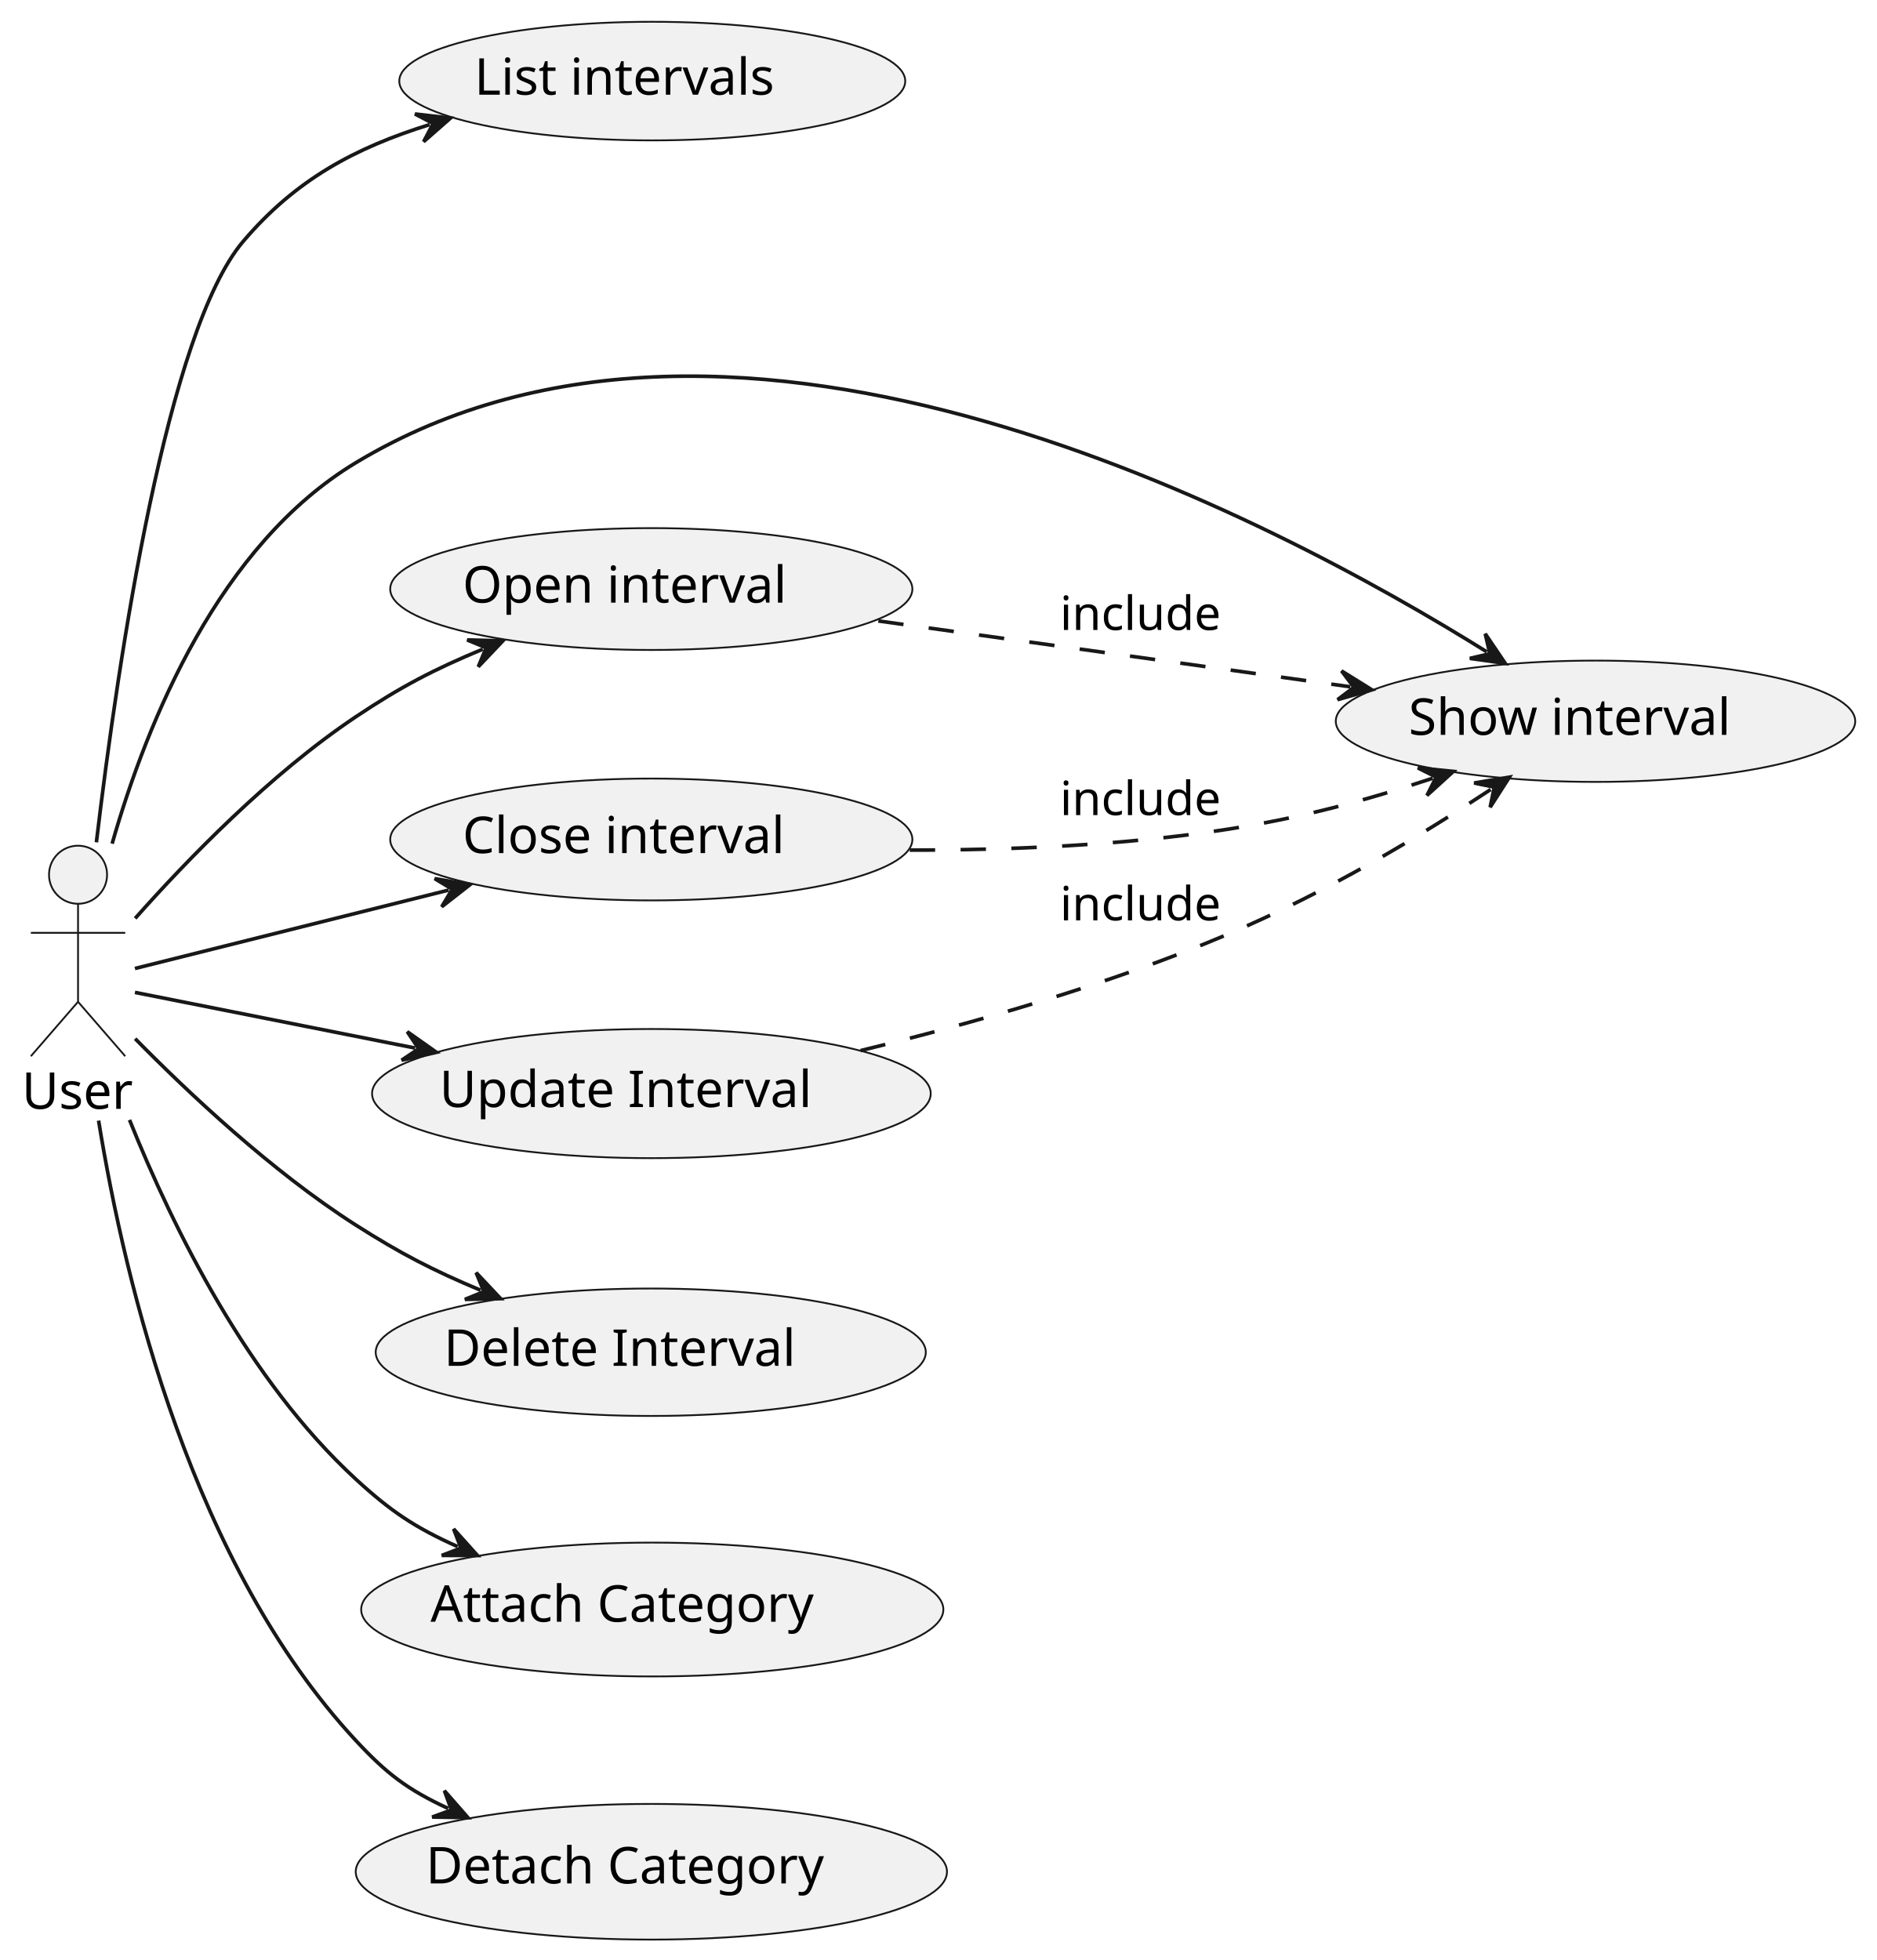
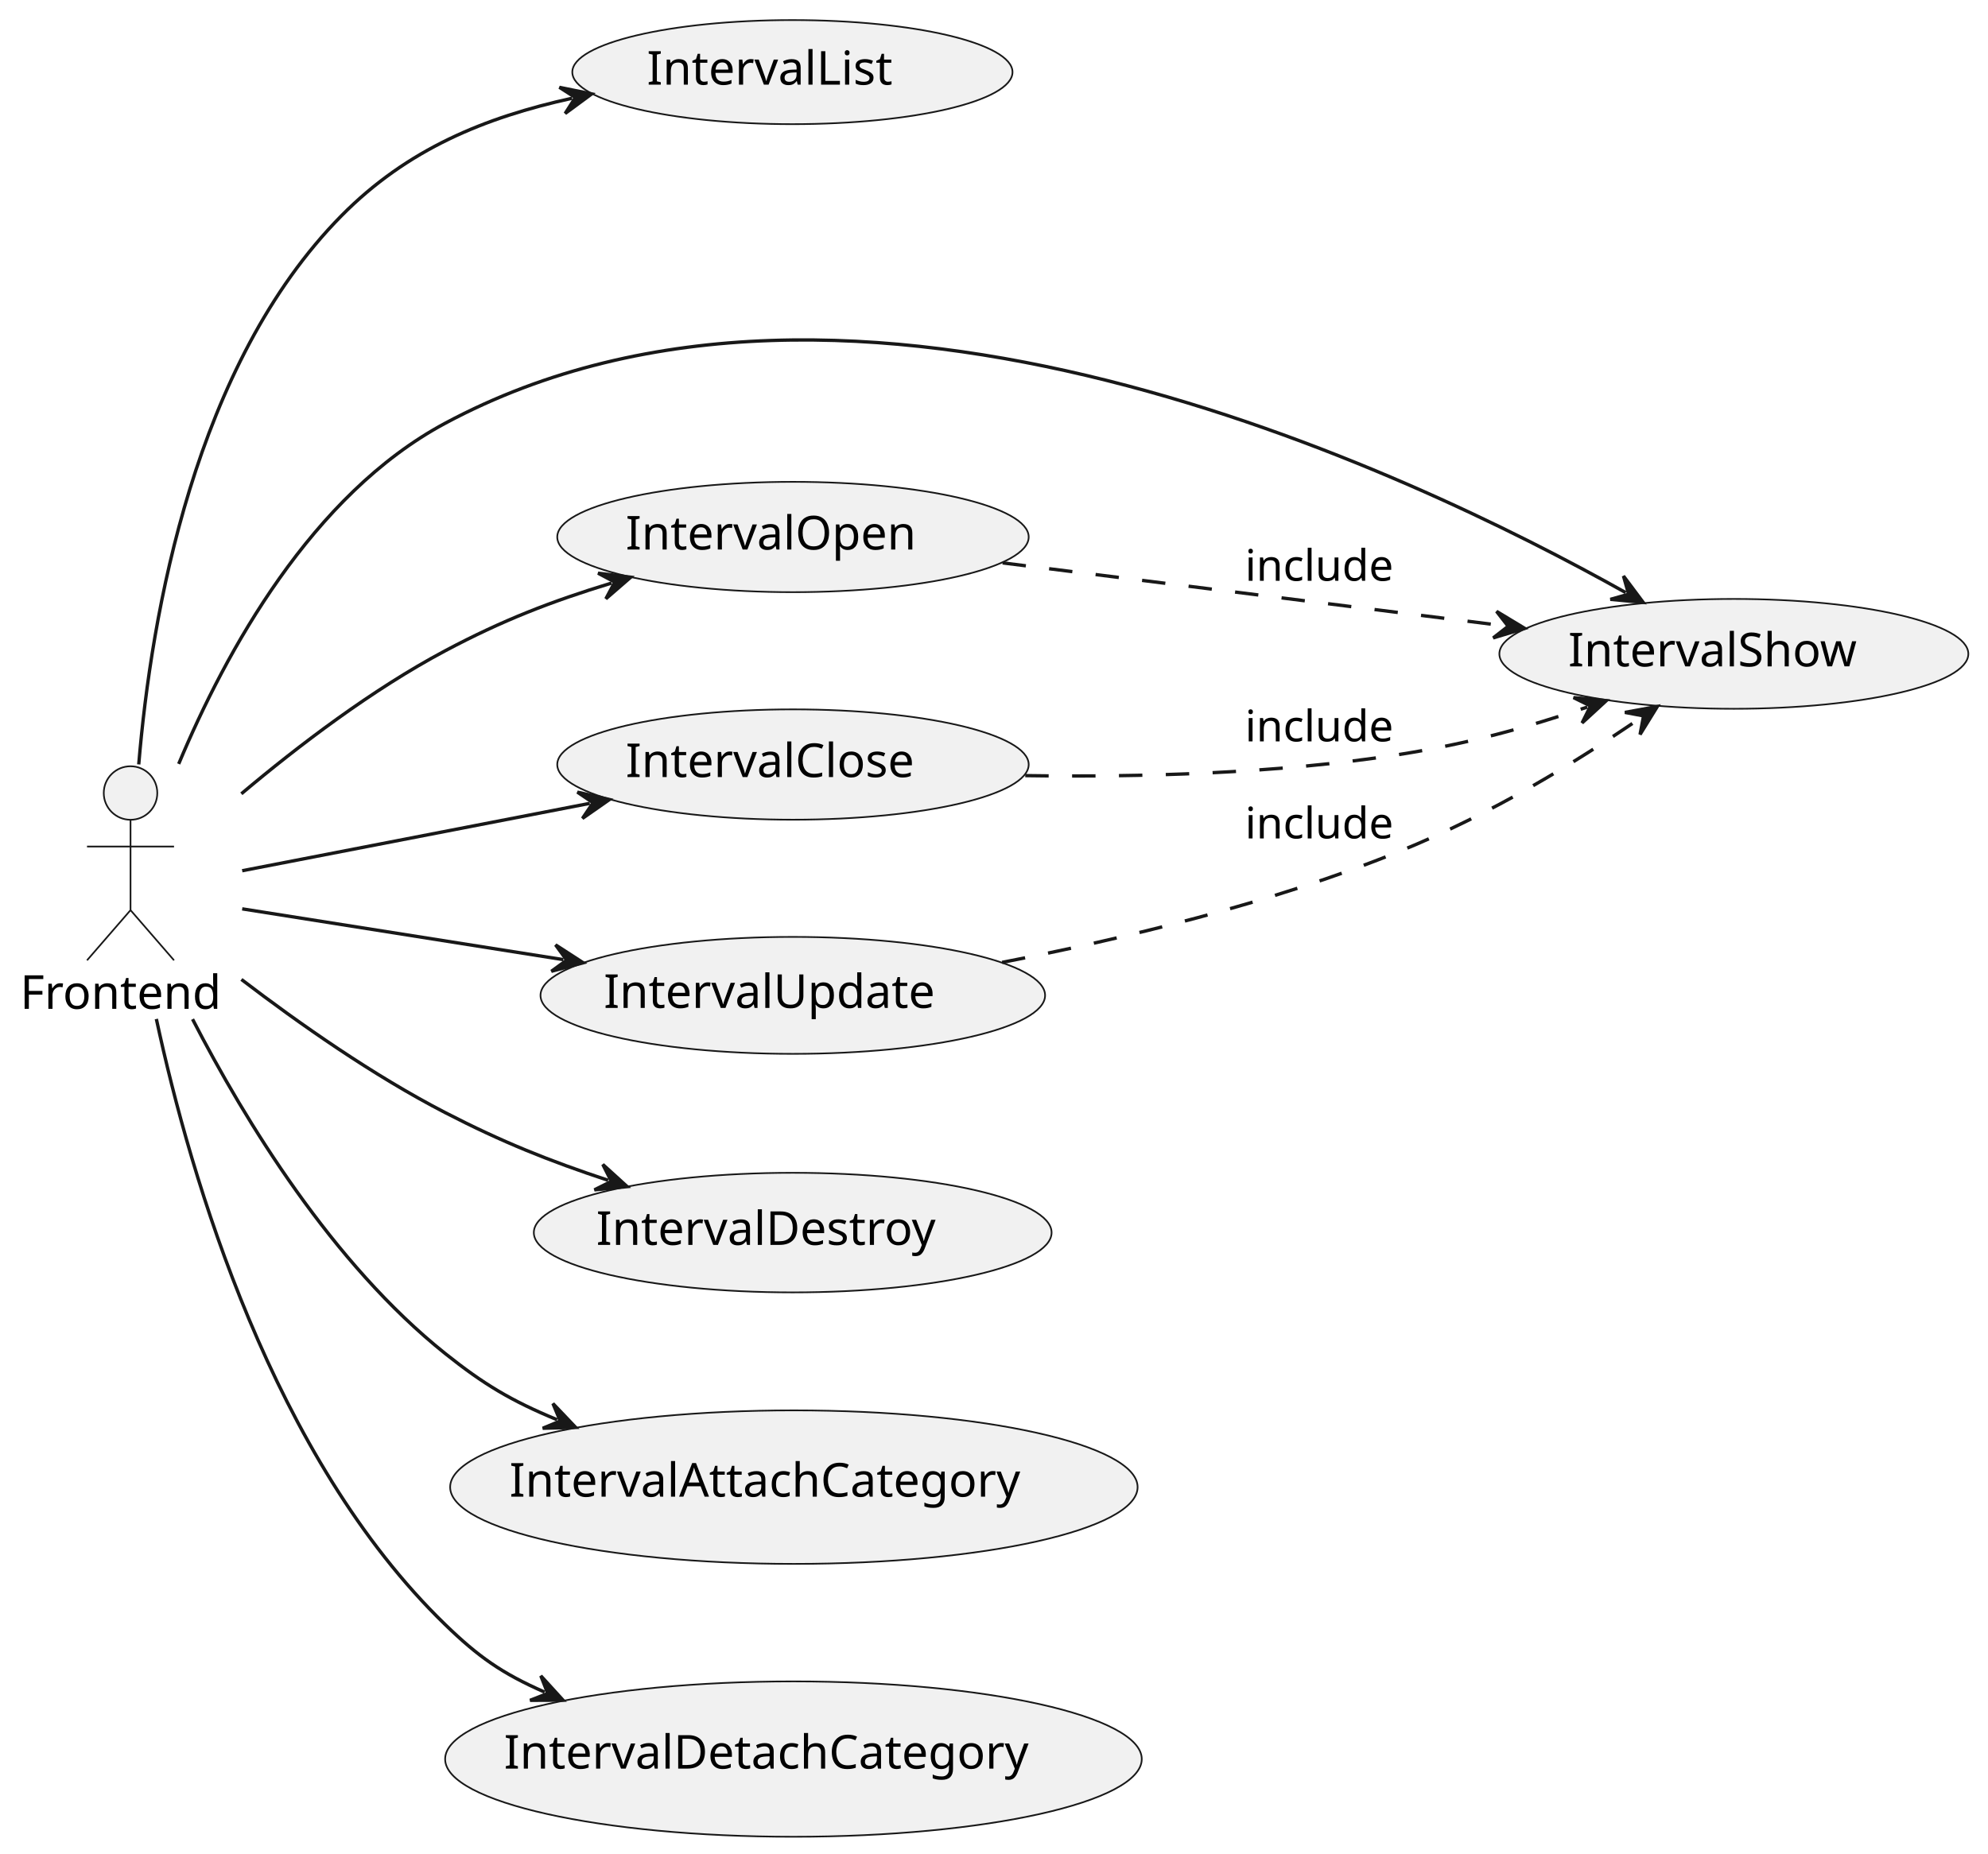
- <svg xmlns="http://www.w3.org/2000/svg" contentStyleType="text/css" height="540px" preserveAspectRatio="none" style="width:517px;height:540px;background:#FFFFFF;" version="1.1" viewBox="0 0 517 540" width="517px" zoomAndPan="magnify">
+ <svg xmlns="http://www.w3.org/2000/svg" contentStyleType="text/css" height="554px" preserveAspectRatio="none" style="width:594px;height:554px;background:#FFFFFF;" version="1.1" viewBox="0 0 594 554" width="594px" zoomAndPan="magnify">
  <defs />
  <g>
-     <g id="elem_User">
-       <ellipse cx="21.5" cy="241" fill="#F1F1F1" rx="8" ry="8" style="stroke:#181818;stroke-width:0.5;" />
-       <path d="M21.5,249 L21.5,276 M8.5,257 L34.5,257 M21.5,276 L8.5,291 M21.5,276 L34.5,291 " fill="none" style="stroke:#181818;stroke-width:0.5;" />
-       <text fill="#000000" font-family="sans-serif" font-size="14" lengthAdjust="spacing" textLength="31" x="6" y="305.495">User</text>
+     <g id="elem_Frontend">
+       <ellipse cx="39" cy="237" fill="#F1F1F1" rx="8" ry="8" style="stroke:#181818;stroke-width:0.5;" />
+       <path d="M39,245 L39,272 M26,253 L52,253 M39,272 L26,287 M39,272 L52,287 " fill="none" style="stroke:#181818;stroke-width:0.5;" />
+       <text fill="#000000" font-family="sans-serif" font-size="14" lengthAdjust="spacing" textLength="66" x="6" y="301.495">Frontend</text>
    </g>
    <g id="elem_List">
-       <ellipse cx="179.695" cy="22.339" fill="#F1F1F1" rx="69.695" ry="16.339" style="stroke:#181818;stroke-width:0.5;" />
-       <text fill="#000000" font-family="sans-serif" font-size="14" lengthAdjust="spacing" textLength="92" x="130.695" y="26.087">List intervals</text>
+       <ellipse cx="236.766" cy="21.553" fill="#F1F1F1" rx="65.766" ry="15.553" style="stroke:#181818;stroke-width:0.5;" />
+       <text fill="#000000" font-family="sans-serif" font-size="14" lengthAdjust="spacing" textLength="81" x="193.266" y="25.301">IntervalList</text>
    </g>
    <g id="elem_Show">
-       <ellipse cx="439.553" cy="198.711" fill="#F1F1F1" rx="71.553" ry="16.711" style="stroke:#181818;stroke-width:0.5;" />
-       <text fill="#000000" font-family="sans-serif" font-size="14" lengthAdjust="spacing" textLength="97" x="388.053" y="202.458">Show interval</text>
+       <ellipse cx="518.063" cy="195.413" fill="#F1F1F1" rx="70.063" ry="16.413" style="stroke:#181818;stroke-width:0.5;" />
+       <text fill="#000000" font-family="sans-serif" font-size="14" lengthAdjust="spacing" textLength="93" x="468.563" y="199.16">IntervalShow</text>
    </g>
    <g id="elem_Open">
-       <ellipse cx="179.429" cy="162.286" fill="#F1F1F1" rx="71.929" ry="16.786" style="stroke:#181818;stroke-width:0.5;" />
-       <text fill="#000000" font-family="sans-serif" font-size="14" lengthAdjust="spacing" textLength="98" x="127.429" y="166.033">Open interval</text>
+       <ellipse cx="236.933" cy="160.487" fill="#F1F1F1" rx="70.433" ry="16.487" style="stroke:#181818;stroke-width:0.5;" />
+       <text fill="#000000" font-family="sans-serif" font-size="14" lengthAdjust="spacing" textLength="94" x="186.933" y="164.234">IntervalOpen</text>
    </g>
    <g id="elem_Close">
-       <ellipse cx="179.429" cy="231.286" fill="#F1F1F1" rx="71.929" ry="16.786" style="stroke:#181818;stroke-width:0.5;" />
-       <text fill="#000000" font-family="sans-serif" font-size="14" lengthAdjust="spacing" textLength="98" x="127.429" y="235.033">Close interval</text>
+       <ellipse cx="236.933" cy="228.487" fill="#F1F1F1" rx="70.433" ry="16.487" style="stroke:#181818;stroke-width:0.5;" />
+       <text fill="#000000" font-family="sans-serif" font-size="14" lengthAdjust="spacing" textLength="94" x="186.933" y="232.234">IntervalClose</text>
    </g>
    <g id="elem_Update">
-       <ellipse cx="179.456" cy="301.291" fill="#F1F1F1" rx="76.956" ry="17.791" style="stroke:#181818;stroke-width:0.5;" />
-       <text fill="#000000" font-family="sans-serif" font-size="14" lengthAdjust="spacing" textLength="111" x="121.067" y="305.01">Update Interval</text>
+       <ellipse cx="236.884" cy="297.477" fill="#F1F1F1" rx="75.384" ry="17.477" style="stroke:#181818;stroke-width:0.5;" />
+       <text fill="#000000" font-family="sans-serif" font-size="14" lengthAdjust="spacing" textLength="107" x="180.384" y="301.224">IntervalUpdate</text>
    </g>
    <g id="elem_Delete">
-       <ellipse cx="179.275" cy="372.555" fill="#F1F1F1" rx="75.775" ry="17.555" style="stroke:#181818;stroke-width:0.5;" />
-       <text fill="#000000" font-family="sans-serif" font-size="14" lengthAdjust="spacing" textLength="108" x="122.275" y="376.303">Delete Interval</text>
+       <ellipse cx="236.854" cy="368.371" fill="#F1F1F1" rx="77.354" ry="17.871" style="stroke:#181818;stroke-width:0.5;" />
+       <text fill="#000000" font-family="sans-serif" font-size="14" lengthAdjust="spacing" textLength="112" x="178.133" y="372.045">IntervalDestroy</text>
    </g>
    <g id="elem_Attach">
-       <ellipse cx="179.696" cy="443.439" fill="#F1F1F1" rx="80.196" ry="18.439" style="stroke:#181818;stroke-width:0.5;" />
-       <text fill="#000000" font-family="sans-serif" font-size="14" lengthAdjust="spacing" textLength="119" x="118.604" y="446.798">Attach Category</text>
+       <ellipse cx="237.204" cy="444.441" fill="#F1F1F1" rx="102.704" ry="22.941" style="stroke:#181818;stroke-width:0.5;" />
+       <text fill="#000000" font-family="sans-serif" font-size="14" lengthAdjust="spacing" textLength="170" x="152.204" y="447.288">IntervalAttachCategory</text>
    </g>
    <g id="elem_Detach">
-       <ellipse cx="179.446" cy="515.689" fill="#F1F1F1" rx="81.445" ry="18.689" style="stroke:#181818;stroke-width:0.5;" />
-       <text fill="#000000" font-family="sans-serif" font-size="14" lengthAdjust="spacing" textLength="122" x="117.311" y="518.909">Detach Category</text>
+       <ellipse cx="237.075" cy="525.715" fill="#F1F1F1" rx="104.075" ry="23.215" style="stroke:#181818;stroke-width:0.5;" />
+       <text fill="#000000" font-family="sans-serif" font-size="14" lengthAdjust="spacing" textLength="173" x="150.575" y="528.562">IntervalDetachCategory</text>
    </g>
-     <g id="link_User_List">
-       <path d="M26.554,232.07 C32.748,180.101 46.097,91.074 67,66.5 C81.495,49.46 97.75,40.759 118.376,34.325 " fill="none" id="User-to-List" style="stroke:#181818;stroke-width:1.0;" />
-       <polygon fill="#181818" points="124.104,32.538,114.321,31.399,119.331,34.027,116.703,39.036,124.104,32.538" style="stroke:#181818;stroke-width:1.0;" />
+     <g id="link_Frontend_List">
+       <path d="M41.455,228.451 C45.22,183.393 58.184,108.877 102,64.5 C121.741,44.506 144.928,35.09 170.935,29.359 " fill="none" id="Frontend-to-List" style="stroke:#181818;stroke-width:1.0;" />
+       <polygon fill="#181818" points="176.794,28.068,167.144,26.099,171.911,29.144,168.866,33.911,176.794,28.068" style="stroke:#181818;stroke-width:1.0;" />
    </g>
-     <g id="link_User_Show">
-       <path d="M30.891,232.437 C40.661,198.266 60.493,150.111 98,127.5 C203.241,64.056 351.237,143.167 409.601,179.586 " fill="none" id="User-to-Show" style="stroke:#181818;stroke-width:1.0;" />
-       <polygon fill="#181818" points="414.691,182.762,409.173,174.604,410.449,180.115,404.938,181.391,414.691,182.762" style="stroke:#181818;stroke-width:1.0;" />
+     <g id="link_Frontend_Show">
+       <path d="M53.392,228.301 C67.456,194.689 93.141,147.874 133,126.5 C254.774,61.199 421.081,140.853 485.744,177.099 " fill="none" id="Frontend-to-Show" style="stroke:#181818;stroke-width:1.0;" />
+       <polygon fill="#181818" points="490.978,180.033,485.083,172.143,486.616,177.588,481.171,179.122,490.978,180.033" style="stroke:#181818;stroke-width:1.0;" />
    </g>
-     <g id="link_User_Open">
-       <path d="M37.237,253.022 C51.492,236.959 74.355,213.309 98,197.5 C110.415,189.199 119.58,184.423 133.004,178.853 " fill="none" id="User-to-Open" style="stroke:#181818;stroke-width:1.0;" />
-       <polygon fill="#181818" points="138.546,176.554,128.7,176.309,133.928,178.47,131.766,183.698,138.546,176.554" style="stroke:#181818;stroke-width:1.0;" />
+     <g id="link_Frontend_Open">
+       <path d="M72.112,237.229 C89.217,222.822 111.186,206.102 133,194.5 C150.291,185.304 164.793,179.718 182.733,174.249 " fill="none" id="Frontend-to-Open" style="stroke:#181818;stroke-width:1.0;" />
+       <polygon fill="#181818" points="188.472,172.499,178.697,171.297,183.689,173.957,181.03,178.95,188.472,172.499" style="stroke:#181818;stroke-width:1.0;" />
    </g>
-     <g id="link_User_Close">
-       <path d="M37.176,266.831 C58.11,261.597 91.721,253.195 123.624,245.219 " fill="none" id="User-to-Close" style="stroke:#181818;stroke-width:1.0;" />
-       <polygon fill="#181818" points="129.445,243.764,119.744,242.066,124.594,244.977,121.684,249.827,129.445,243.764" style="stroke:#181818;stroke-width:1.0;" />
+     <g id="link_Frontend_Close">
+       <path d="M72.365,260.225 C102.157,254.449 141.036,246.911 176.22,240.09 " fill="none" id="Frontend-to-Close" style="stroke:#181818;stroke-width:1.0;" />
+       <polygon fill="#181818" points="182.11,238.948,172.513,236.734,177.201,239.9,174.036,244.588,182.11,238.948" style="stroke:#181818;stroke-width:1.0;" />
    </g>
-     <g id="link_User_Update">
-       <path d="M37.176,273.416 C56.138,277.184 84.392,282.798 114.365,288.755 " fill="none" id="User-to-Update" style="stroke:#181818;stroke-width:1.0;" />
-       <polygon fill="#181818" points="120.25,289.925,112.202,284.247,115.346,288.95,110.643,292.094,120.25,289.925" style="stroke:#181818;stroke-width:1.0;" />
+     <g id="link_Frontend_Update">
+       <path d="M72.365,271.619 C99.983,275.987 134.544,281.454 168.336,286.798 " fill="none" id="Frontend-to-Update" style="stroke:#181818;stroke-width:1.0;" />
+       <polygon fill="#181818" points="174.262,287.735,165.997,282.378,169.323,286.954,164.748,290.28,174.262,287.735" style="stroke:#181818;stroke-width:1.0;" />
    </g>
-     <g id="link_User_Delete">
-       <path d="M37.234,286.17 C51.664,300.853 74.806,322.7 98,337.5 C110.333,345.37 119.204,349.936 132.391,355.474 " fill="none" id="User-to-Delete" style="stroke:#181818;stroke-width:1.0;" />
-       <polygon fill="#181818" points="137.923,357.797,131.174,350.624,133.313,355.861,128.076,358,137.923,357.797" style="stroke:#181818;stroke-width:1.0;" />
+     <g id="link_Frontend_Delete">
+       <path d="M72.127,292.708 C89.412,305.908 111.539,321.416 133,332.5 C150.083,341.323 164.116,346.923 181.706,352.745 " fill="none" id="Frontend-to-Delete" style="stroke:#181818;stroke-width:1.0;" />
+       <polygon fill="#181818" points="187.402,354.63,180.115,348.005,182.655,353.059,177.601,355.599,187.402,354.63" style="stroke:#181818;stroke-width:1.0;" />
    </g>
-     <g id="link_User_Attach">
-       <path d="M35.682,308.545 C47.81,338.748 68.422,380.285 98,407.5 C107.576,416.311 114.193,420.786 126.074,426.111 " fill="none" id="User-to-Attach" style="stroke:#181818;stroke-width:1.0;" />
-       <polygon fill="#181818" points="131.549,428.565,124.972,421.234,126.986,426.52,121.7,428.534,131.549,428.565" style="stroke:#181818;stroke-width:1.0;" />
+     <g id="link_Frontend_Attach">
+       <path d="M57.533,304.589 C73.381,335.289 99.368,377.63 133,404.5 C144.465,413.66 152.731,418.626 166.461,424.3 " fill="none" id="Frontend-to-Attach" style="stroke:#181818;stroke-width:1.0;" />
+       <polygon fill="#181818" points="172.006,426.592,165.216,419.458,167.385,424.682,162.161,426.851,172.006,426.592" style="stroke:#181818;stroke-width:1.0;" />
    </g>
-     <g id="link_User_Detach">
-       <path d="M27.16,308.738 C34.61,354.598 53.237,431.302 98,479.5 C106.439,488.587 112.153,493.004 123.464,498.247 " fill="none" id="User-to-Detach" style="stroke:#181818;stroke-width:1.0;" />
-       <polygon fill="#181818" points="128.908,500.77,122.425,493.356,124.372,498.667,119.06,500.614,128.908,500.77" style="stroke:#181818;stroke-width:1.0;" />
+     <g id="link_Frontend_Detach">
+       <path d="M46.717,304.532 C57.115,352.758 81.54,435.619 133,485.5 C142.917,495.113 149.91,500.072 162.735,505.7 " fill="none" id="Frontend-to-Detach" style="stroke:#181818;stroke-width:1.0;" />
+       <polygon fill="#181818" points="168.229,508.111,161.595,500.831,163.65,506.102,158.38,508.157,168.229,508.111" style="stroke:#181818;stroke-width:1.0;" />
    </g>
    <g id="link_Open_Show">
-       <path d="M241.97,171.077 C283.106,176.817 331.06,183.508 372.005,189.222 " fill="none" id="Open-to-Show" style="stroke:#181818;stroke-width:1.0;stroke-dasharray:7.0,7.0;" />
-       <polygon fill="#181818" points="377.947,190.051,369.586,184.845,372.995,189.36,368.481,192.769,377.947,190.051" style="stroke:#181818;stroke-width:1.0;" />
-       <text fill="#000000" font-family="sans-serif" font-size="13" lengthAdjust="spacing" textLength="45" x="292" y="173.567">include</text>
+       <path d="M299.573,168.224 C345.95,174.042 403.293,181.235 449.631,187.049 " fill="none" id="Open-to-Show" style="stroke:#181818;stroke-width:1.0;stroke-dasharray:7.0,7.0;" />
+       <polygon fill="#181818" points="455.584,187.796,447.152,182.707,450.623,187.173,446.156,190.644,455.584,187.796" style="stroke:#181818;stroke-width:1.0;" />
+       <text fill="#000000" font-family="sans-serif" font-size="13" lengthAdjust="spacing" textLength="45" x="372" y="173.567">include</text>
    </g>
    <g id="link_Close_Show">
-       <path d="M250.632,234.214 C278.032,234.22 309.626,232.921 338,228.5 C359.05,225.22 376.155,220.558 394.71,214.414 " fill="none" id="Close-to-Show" style="stroke:#181818;stroke-width:1.0;stroke-dasharray:7.0,7.0;" />
-       <polygon fill="#181818" points="400.406,212.528,390.605,211.56,395.659,214.1,393.12,219.154,400.406,212.528" style="stroke:#181818;stroke-width:1.0;" />
-       <text fill="#000000" font-family="sans-serif" font-size="13" lengthAdjust="spacing" textLength="45" x="292" y="224.567">include</text>
+       <path d="M306.334,231.796 C340.126,232.303 381.41,231.234 418,225.5 C438.936,222.219 455.921,217.507 474.278,211.312 " fill="none" id="Close-to-Show" style="stroke:#181818;stroke-width:1.0;stroke-dasharray:7.0,7.0;" />
+       <polygon fill="#181818" points="479.963,209.394,470.156,208.482,475.226,210.993,472.714,216.062,479.963,209.394" style="stroke:#181818;stroke-width:1.0;" />
+       <text fill="#000000" font-family="sans-serif" font-size="13" lengthAdjust="spacing" textLength="45" x="372" y="221.567">include</text>
    </g>
    <g id="link_Update_Show">
-       <path d="M237.095,289.446 C267.632,282.016 305.597,271.262 338,257.5 C366.12,245.557 391.025,230.48 410.832,217.411 " fill="none" id="Update-to-Show" style="stroke:#181818;stroke-width:1.0;stroke-dasharray:7.0,7.0;" />
-       <polygon fill="#181818" points="415.84,214.107,406.125,215.725,411.667,216.861,410.531,222.402,415.84,214.107" style="stroke:#181818;stroke-width:1.0;" />
-       <text fill="#000000" font-family="sans-serif" font-size="13" lengthAdjust="spacing" textLength="45" x="292" y="253.567">include</text>
+       <path d="M299.425,287.611 C334.9,280.732 379.9,269.982 418,254.5 C446.175,243.051 470.84,227.783 490.255,214.517 " fill="none" id="Update-to-Show" style="stroke:#181818;stroke-width:1.0;stroke-dasharray:7.0,7.0;" />
+       <polygon fill="#181818" points="495.209,211.132,485.521,212.907,491.081,213.953,490.035,219.512,495.209,211.132" style="stroke:#181818;stroke-width:1.0;" />
+       <text fill="#000000" font-family="sans-serif" font-size="13" lengthAdjust="spacing" textLength="45" x="372" y="250.567">include</text>
    </g>
  </g>
</svg>
